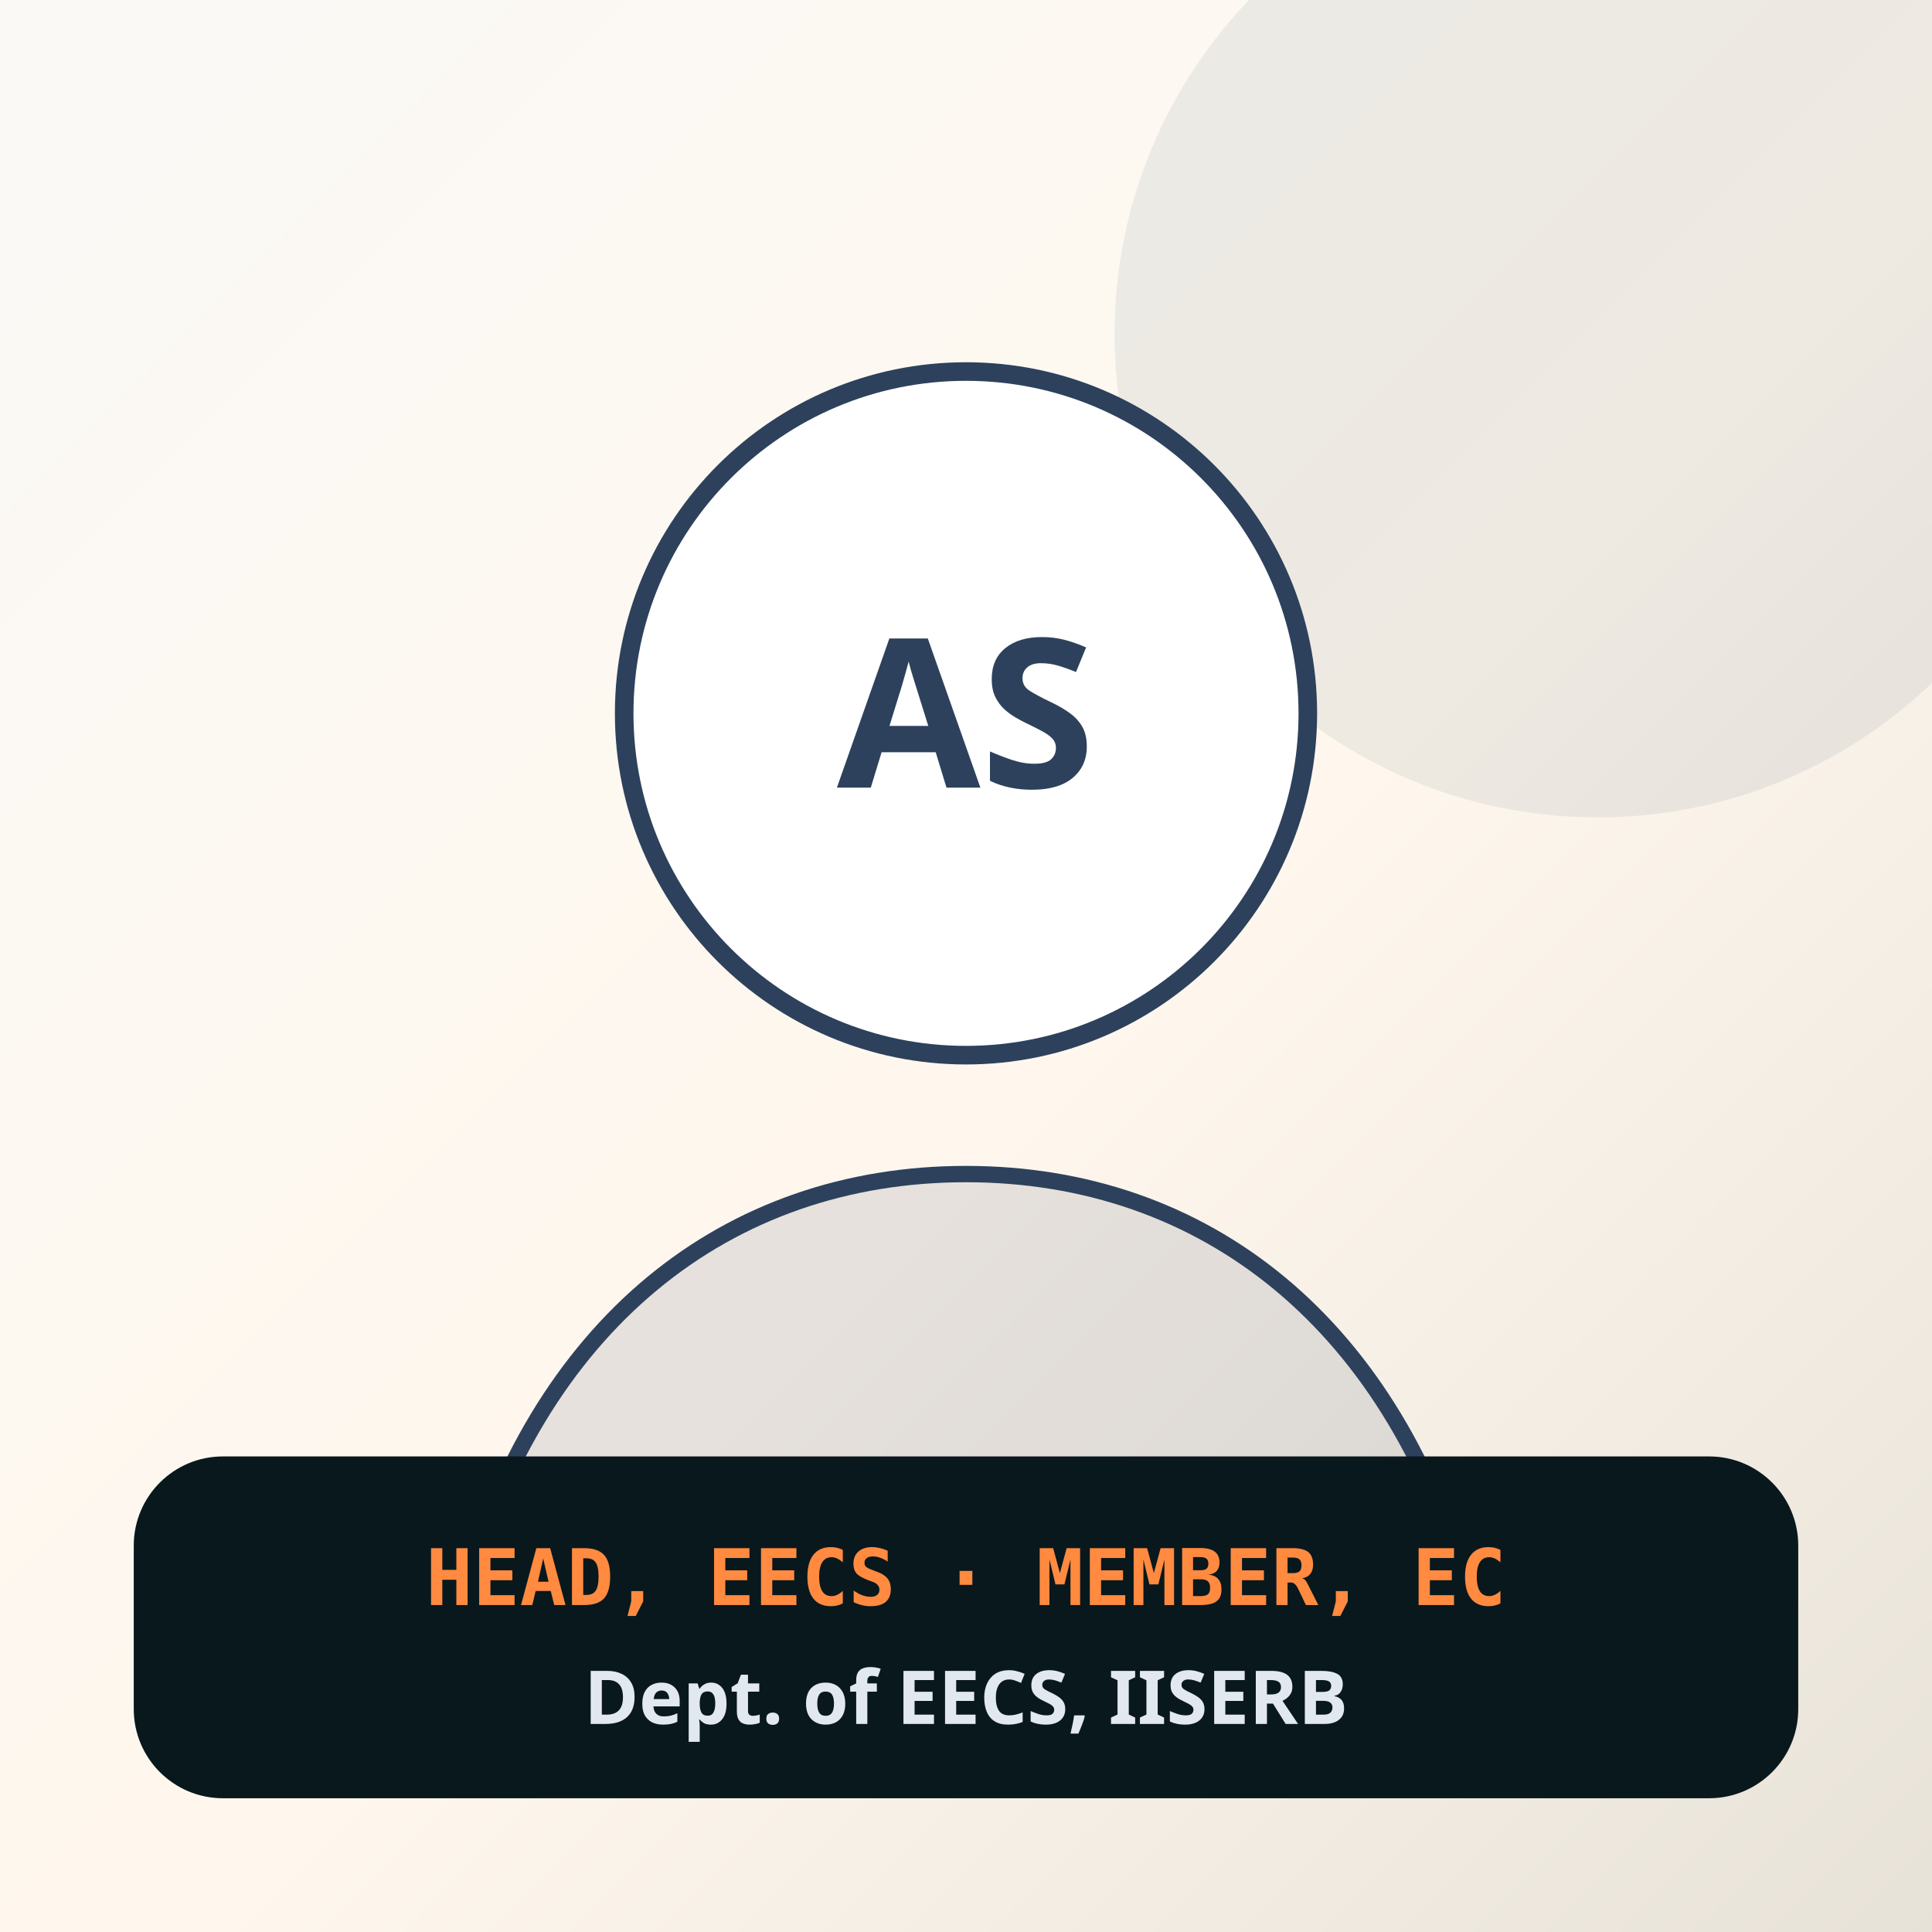
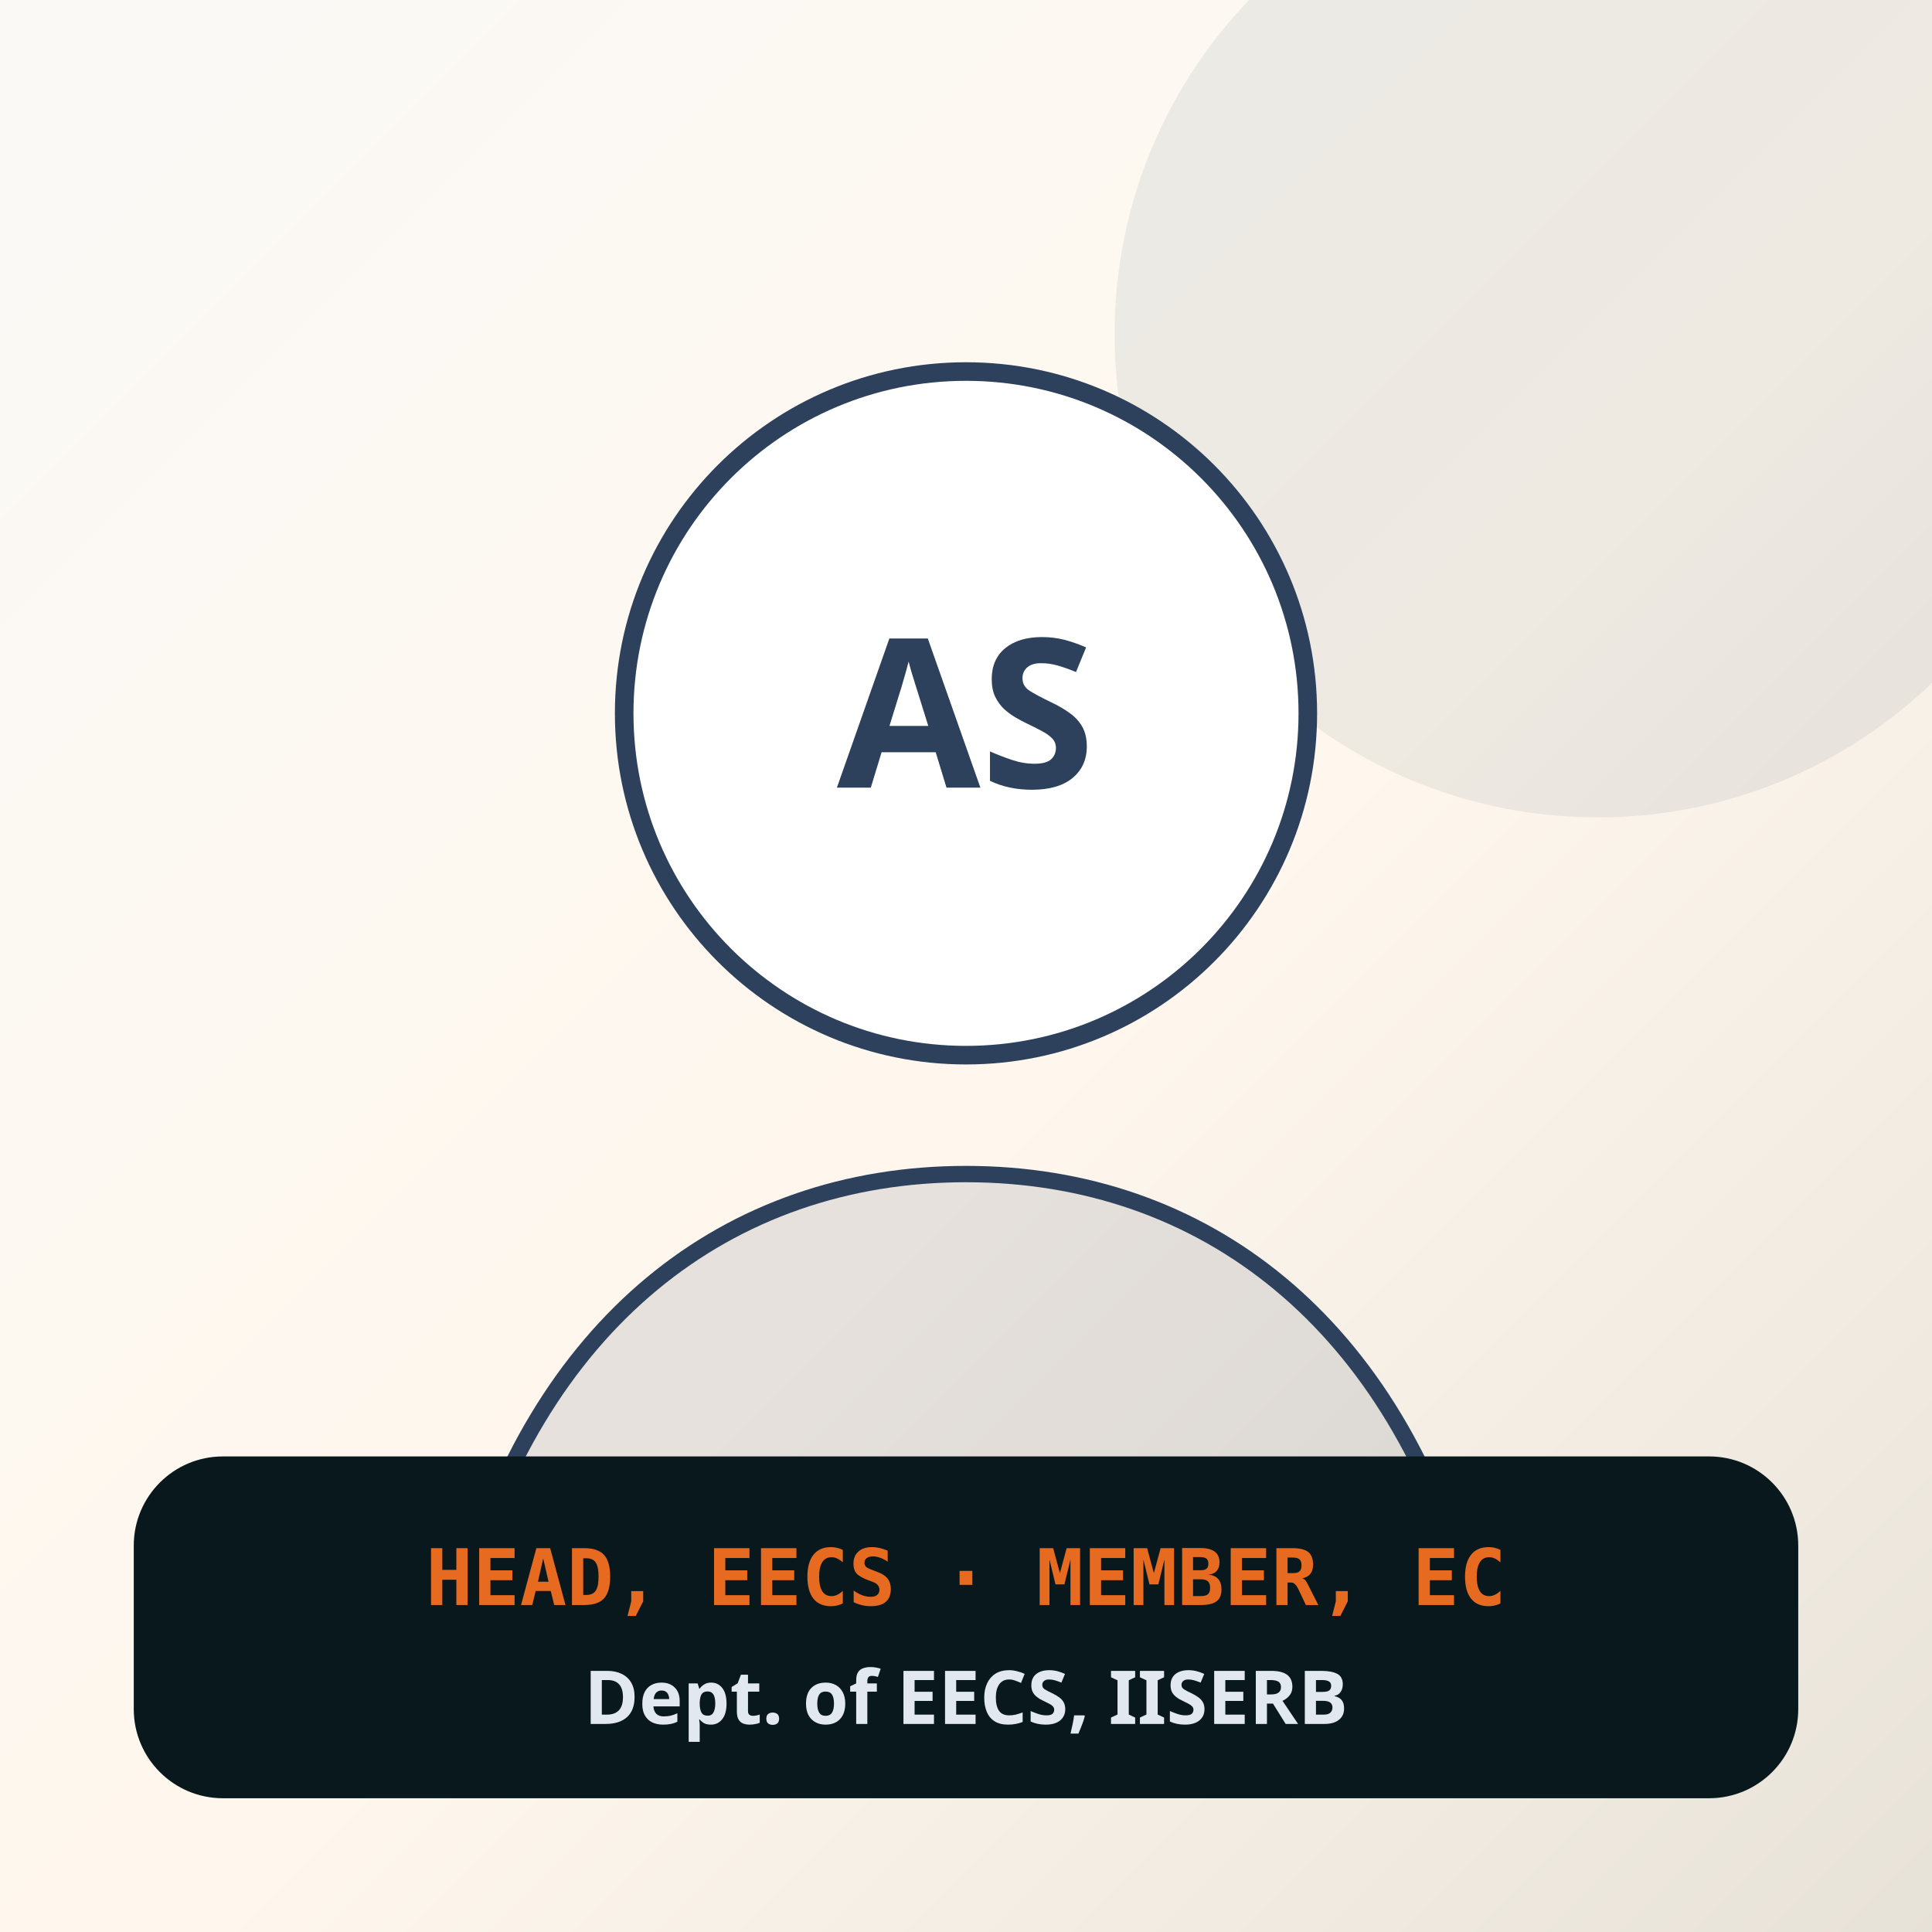
<svg xmlns="http://www.w3.org/2000/svg" viewBox="0 0 260 260" width="260" height="260">
  <defs>
    <linearGradient id="pbg-AS" x1="0" y1="0" x2="1" y2="1">
      <stop offset="0%" stop-color="#faf9f6" />
      <stop offset="55%" stop-color="#fff7ed" />
      <stop offset="100%" stop-color="#e7e2d8" />
    </linearGradient>
  </defs>
  <rect width="260" height="260" fill="url(#pbg-AS)" />
  <circle cx="215" cy="45" r="65" fill="#2d415c" fill-opacity="0.08" />
  <circle cx="130" cy="96" r="46" fill="#ffffff" stroke="#2d415c" stroke-width="2.5" />
  <text x="130" y="106" text-anchor="middle" font-family="'Plus Jakarta Sans', system-ui, sans-serif" font-size="28" font-weight="800" fill="#2d415c">AS</text>
  <path d="M62 216c10-38 36-58 68-58s58 20 68 58" fill="#2d415c" fill-opacity="0.12" stroke="#2d415c" stroke-width="2.2" stroke-linecap="round" />
  <rect x="18" y="196" width="224" height="46" rx="12" fill="#09181d" />
-   <text x="130" y="216" text-anchor="middle" font-family="ui-monospace, monospace" font-size="10.5" font-weight="700" fill="#ff8a40">HEAD, EECS · MEMBER, EC</text>
+   <text x="130" y="216" text-anchor="middle" font-family="ui-monospace, monospace" font-size="10.5" font-weight="700" fill="var(--t-accent, #e66a1f)">HEAD, EECS · MEMBER, EC</text>
  <text x="130" y="232" text-anchor="middle" font-family="'Plus Jakarta Sans', system-ui, sans-serif" font-size="10" font-weight="600" fill="#e2e8f0">Dept. of EECS, IISERB</text>
</svg>
